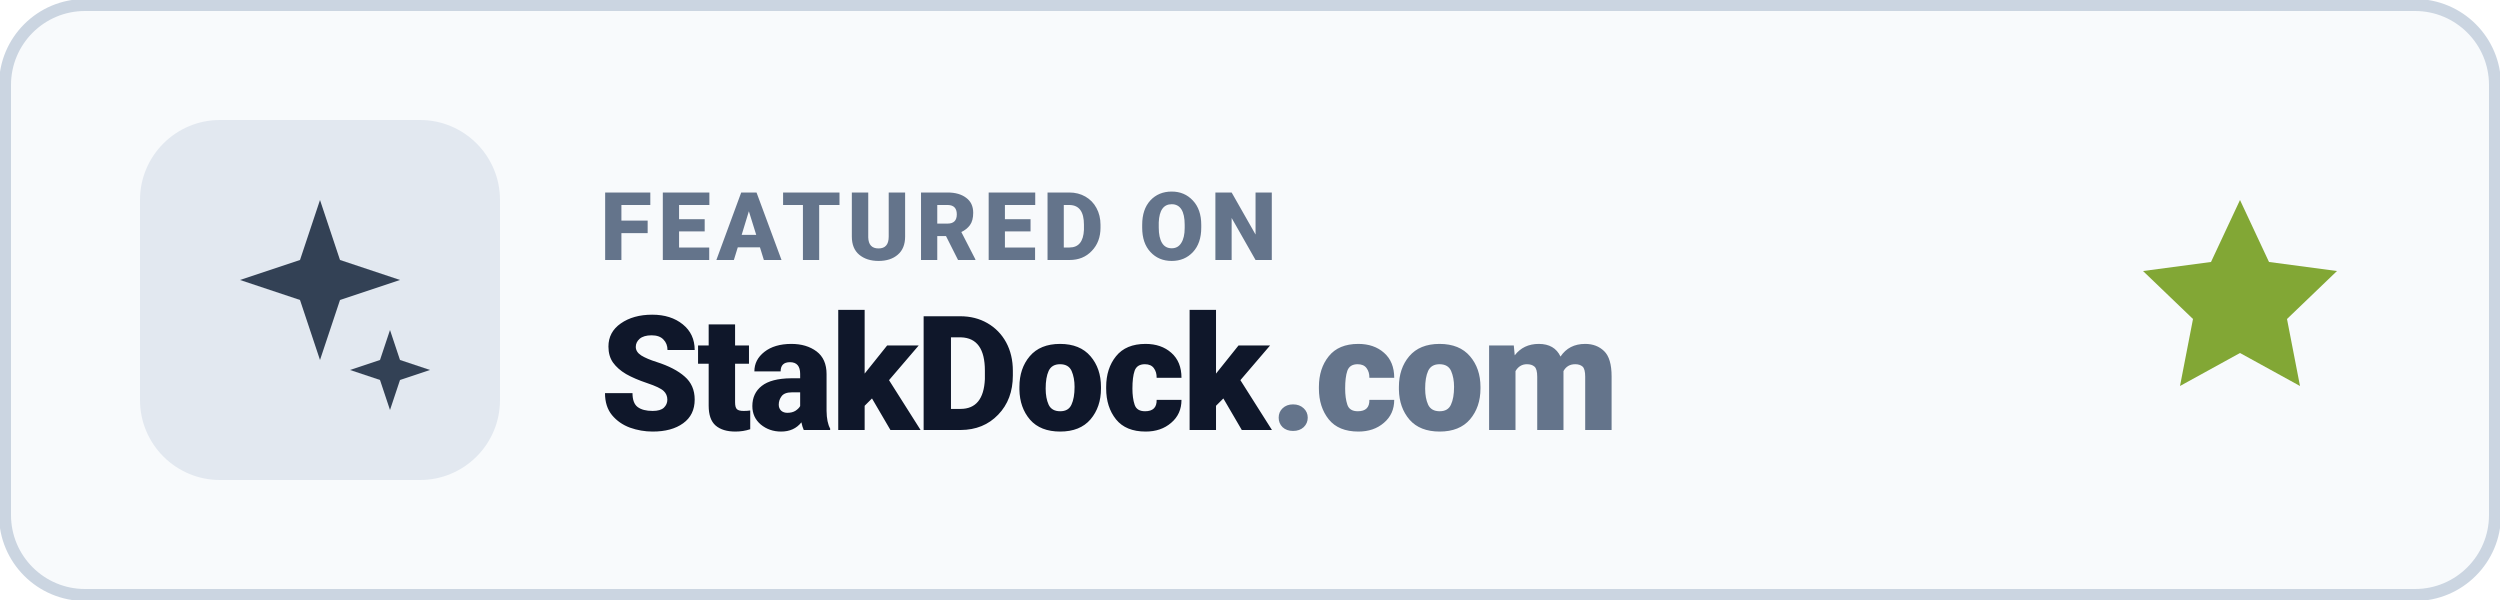
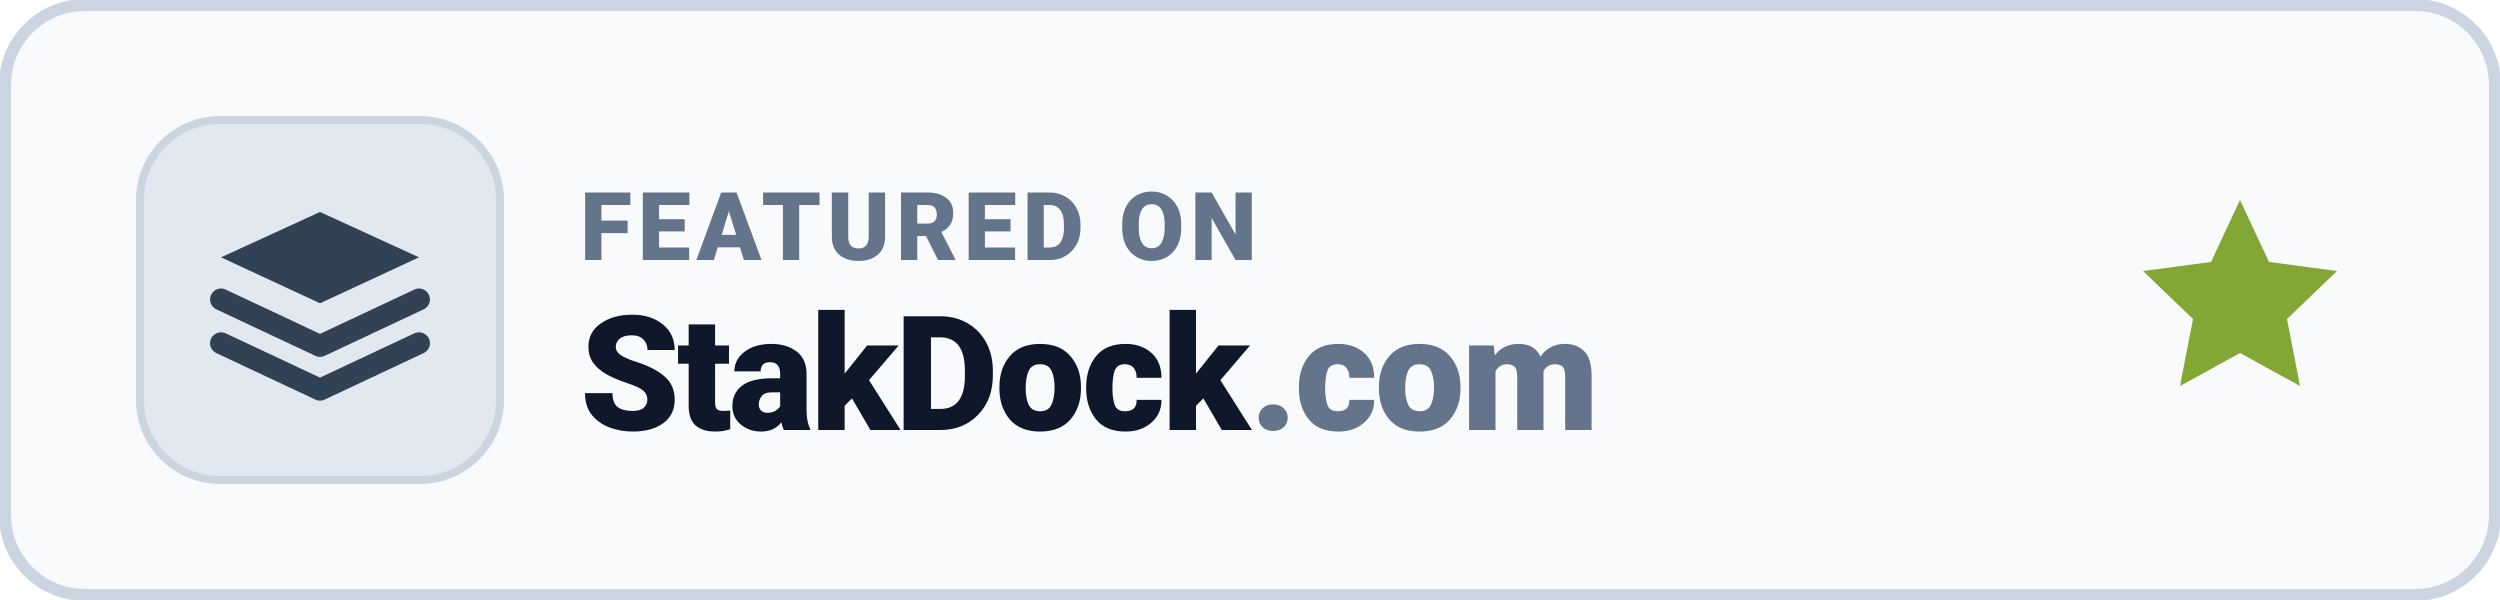
<svg xmlns="http://www.w3.org/2000/svg" width="250" height="60" viewBox="0 0 250 60" fill="none">
  <rect x="0.5" y="0.5" width="249" height="59" rx="8" fill="#F8FAFC" stroke="#CBD5E1" stroke-width="1.2" />
  <g transform="translate(14, 12)">
-     <rect width="36" height="36" rx="8" fill="#E2E8F0" />
-     <path d="M18 8L20 14L26 16L20 18L18 24L16 18L10 16L16 14L18 8Z" fill="#334155" />
-     <path d="M25 21L26 24L29 25L26 26L25 29L24 26L21 25L24 24L25 21Z" fill="#334155" />
+     <rect width="36" height="36" rx="8" fill="#E2E8F0" stroke="#CBD5E1" stroke-width="0.8" />
+     <g transform="translate(4, 4) scale(0.0546875)">
+       <path d="M256 95L75 178L256 262L437 178L256 95Z" fill="#334155" />
+       <path d="M75 255L256 340L437 255" stroke="#334155" stroke-width="40" stroke-linecap="round" stroke-linejoin="round" />
+       <path d="M75 335L256 420L437 335" stroke="#334155" stroke-width="40" stroke-linecap="round" stroke-linejoin="round" />
+     </g>
  </g>
-   <g transform="translate(60, 15)">
+   <g transform="translate(58, 15)">
    <text x="0" y="11" fill="#64748B" font-family="-apple-system, BlinkMacSystemFont, 'Segoe UI', Roboto, sans-serif" font-size="9.5" font-weight="800" letter-spacing="0.06em">
      FEATURED ON
    </text>
    <text x="0" y="28" fill="#0F172A" font-family="-apple-system, BlinkMacSystemFont, 'Segoe UI', Roboto, sans-serif" font-size="16" font-weight="900" letter-spacing="-0.02em">
      StakDock<tspan fill="#64748B">.com</tspan>
    </text>
  </g>
  <g transform="translate(214, 20)">
    <path d="M10 0L12.9 6.2L19.7 7.1L14.7 11.9L16 18.6L10 15.3L4 18.6L5.3 11.9L0.3 7.1L7.1 6.2L10 0Z" fill="#82A735" />
  </g>
</svg>
